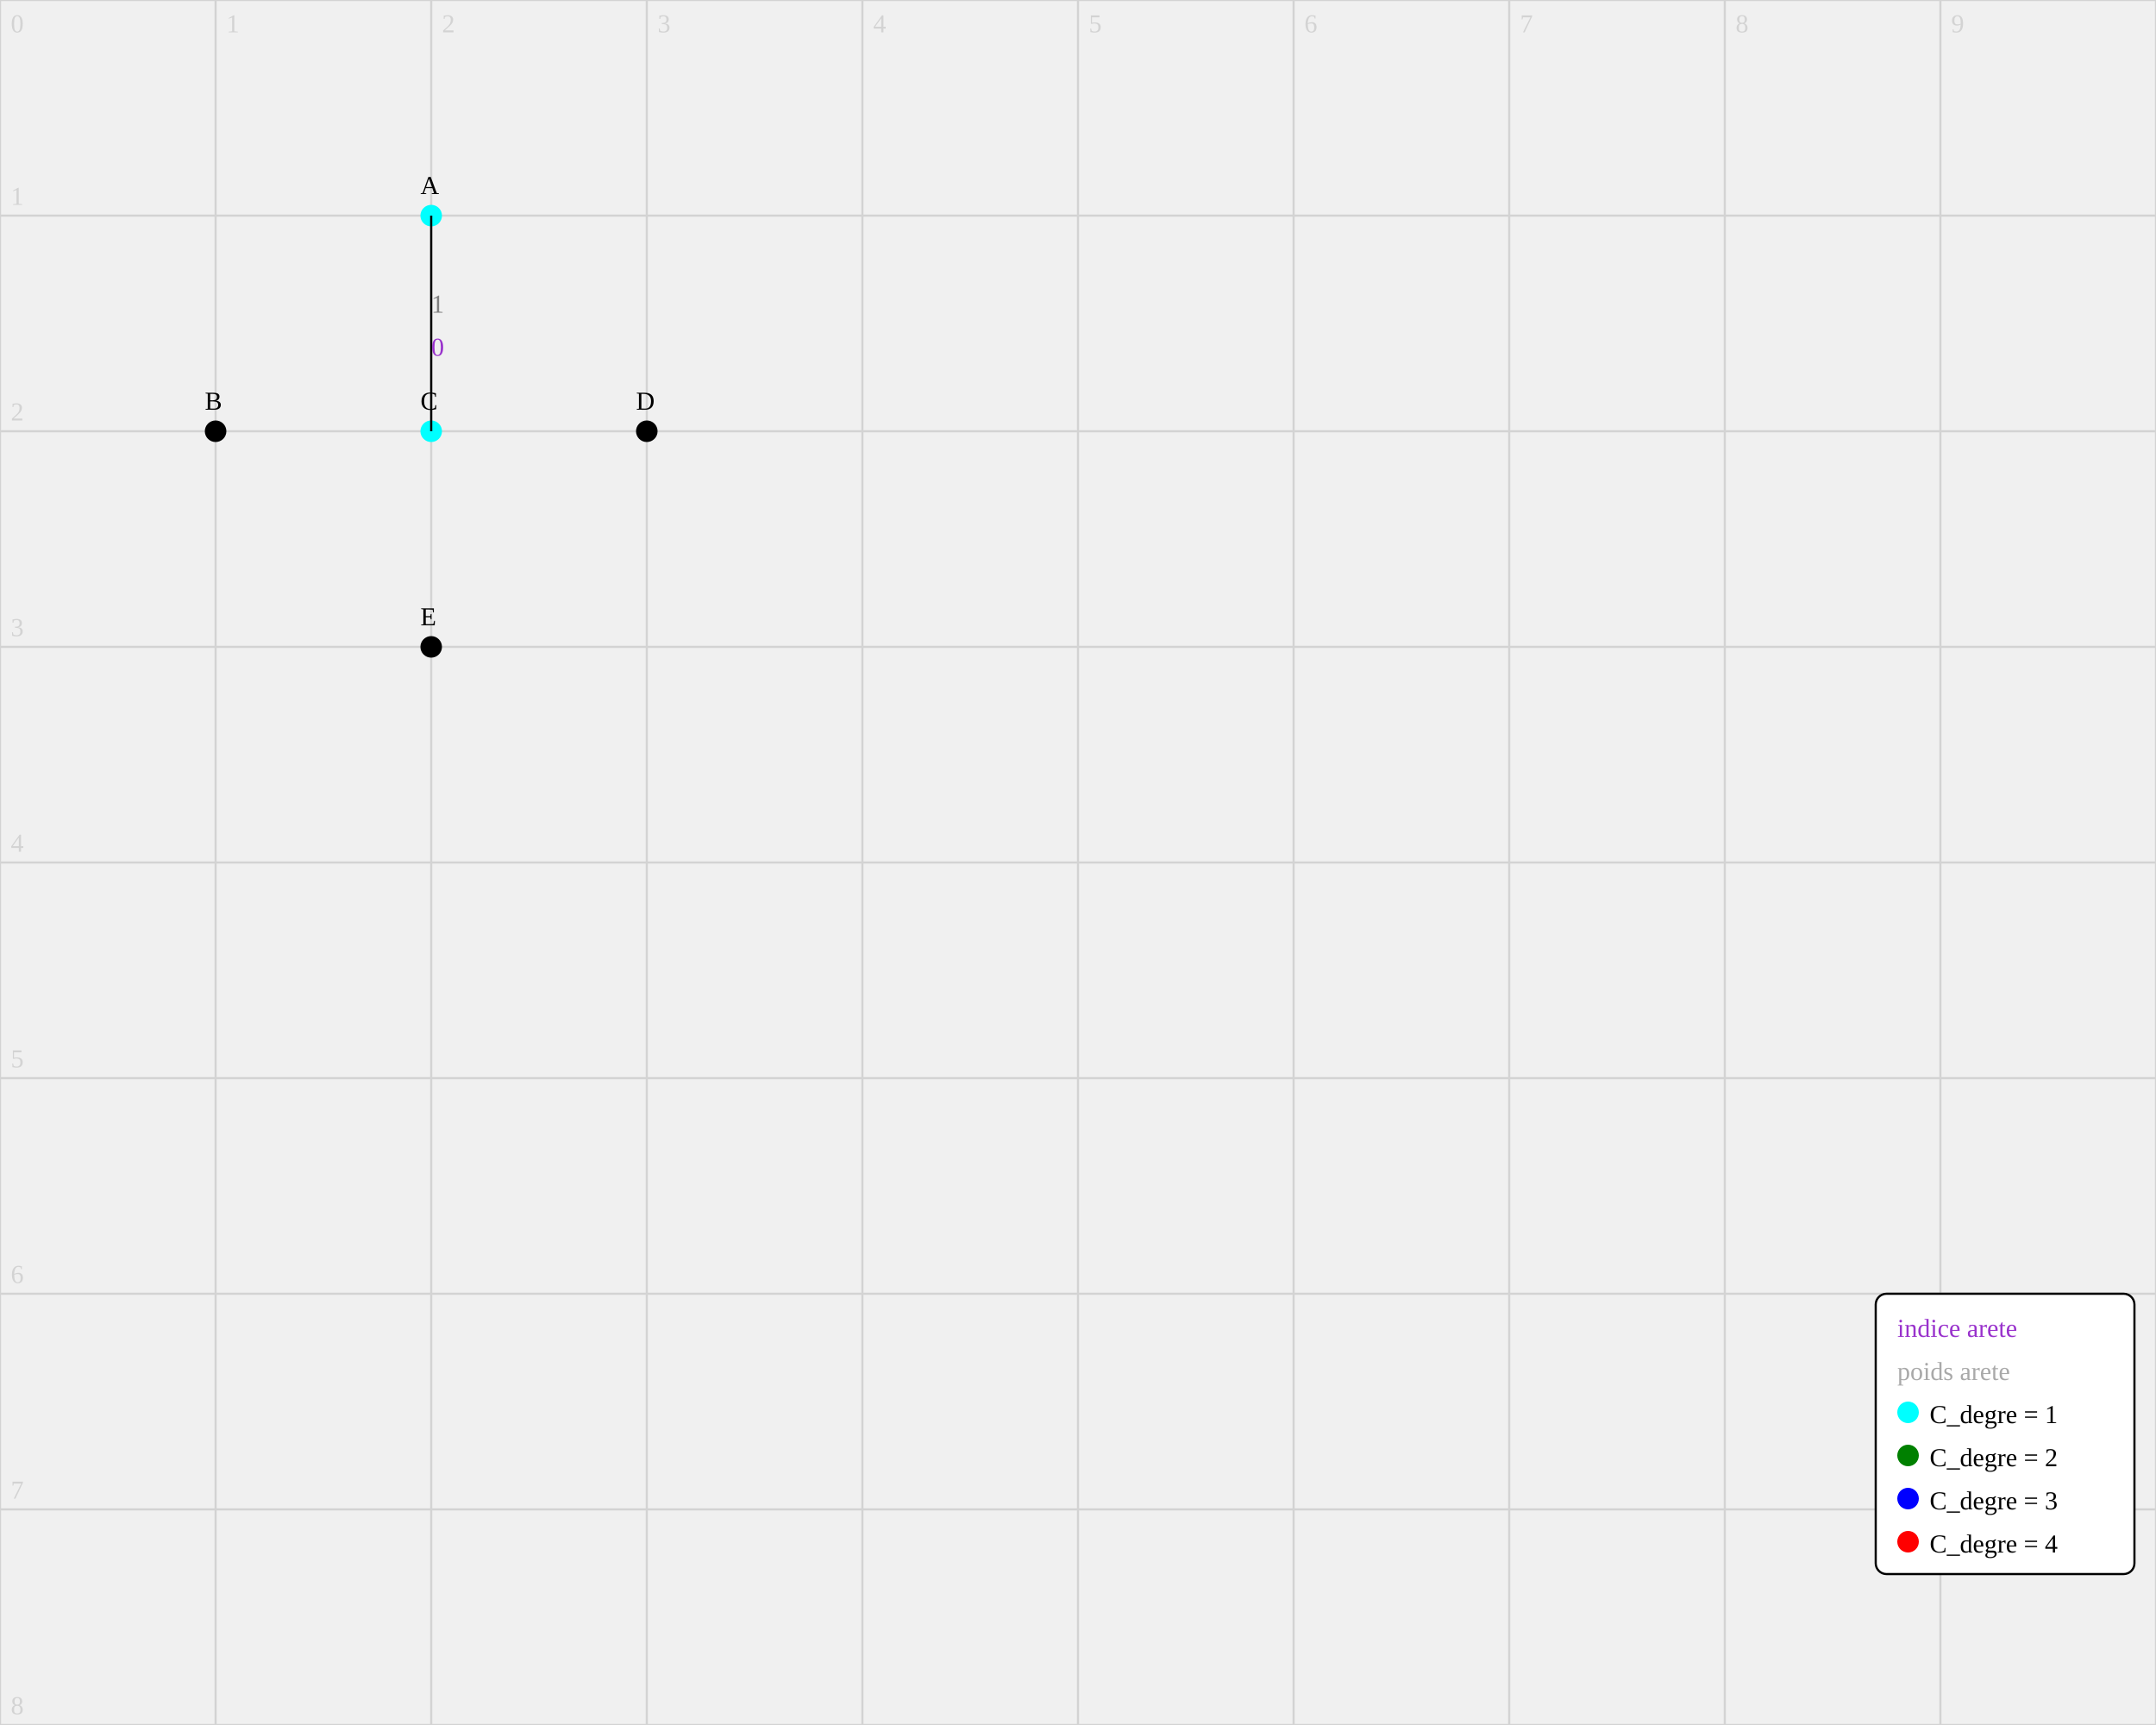
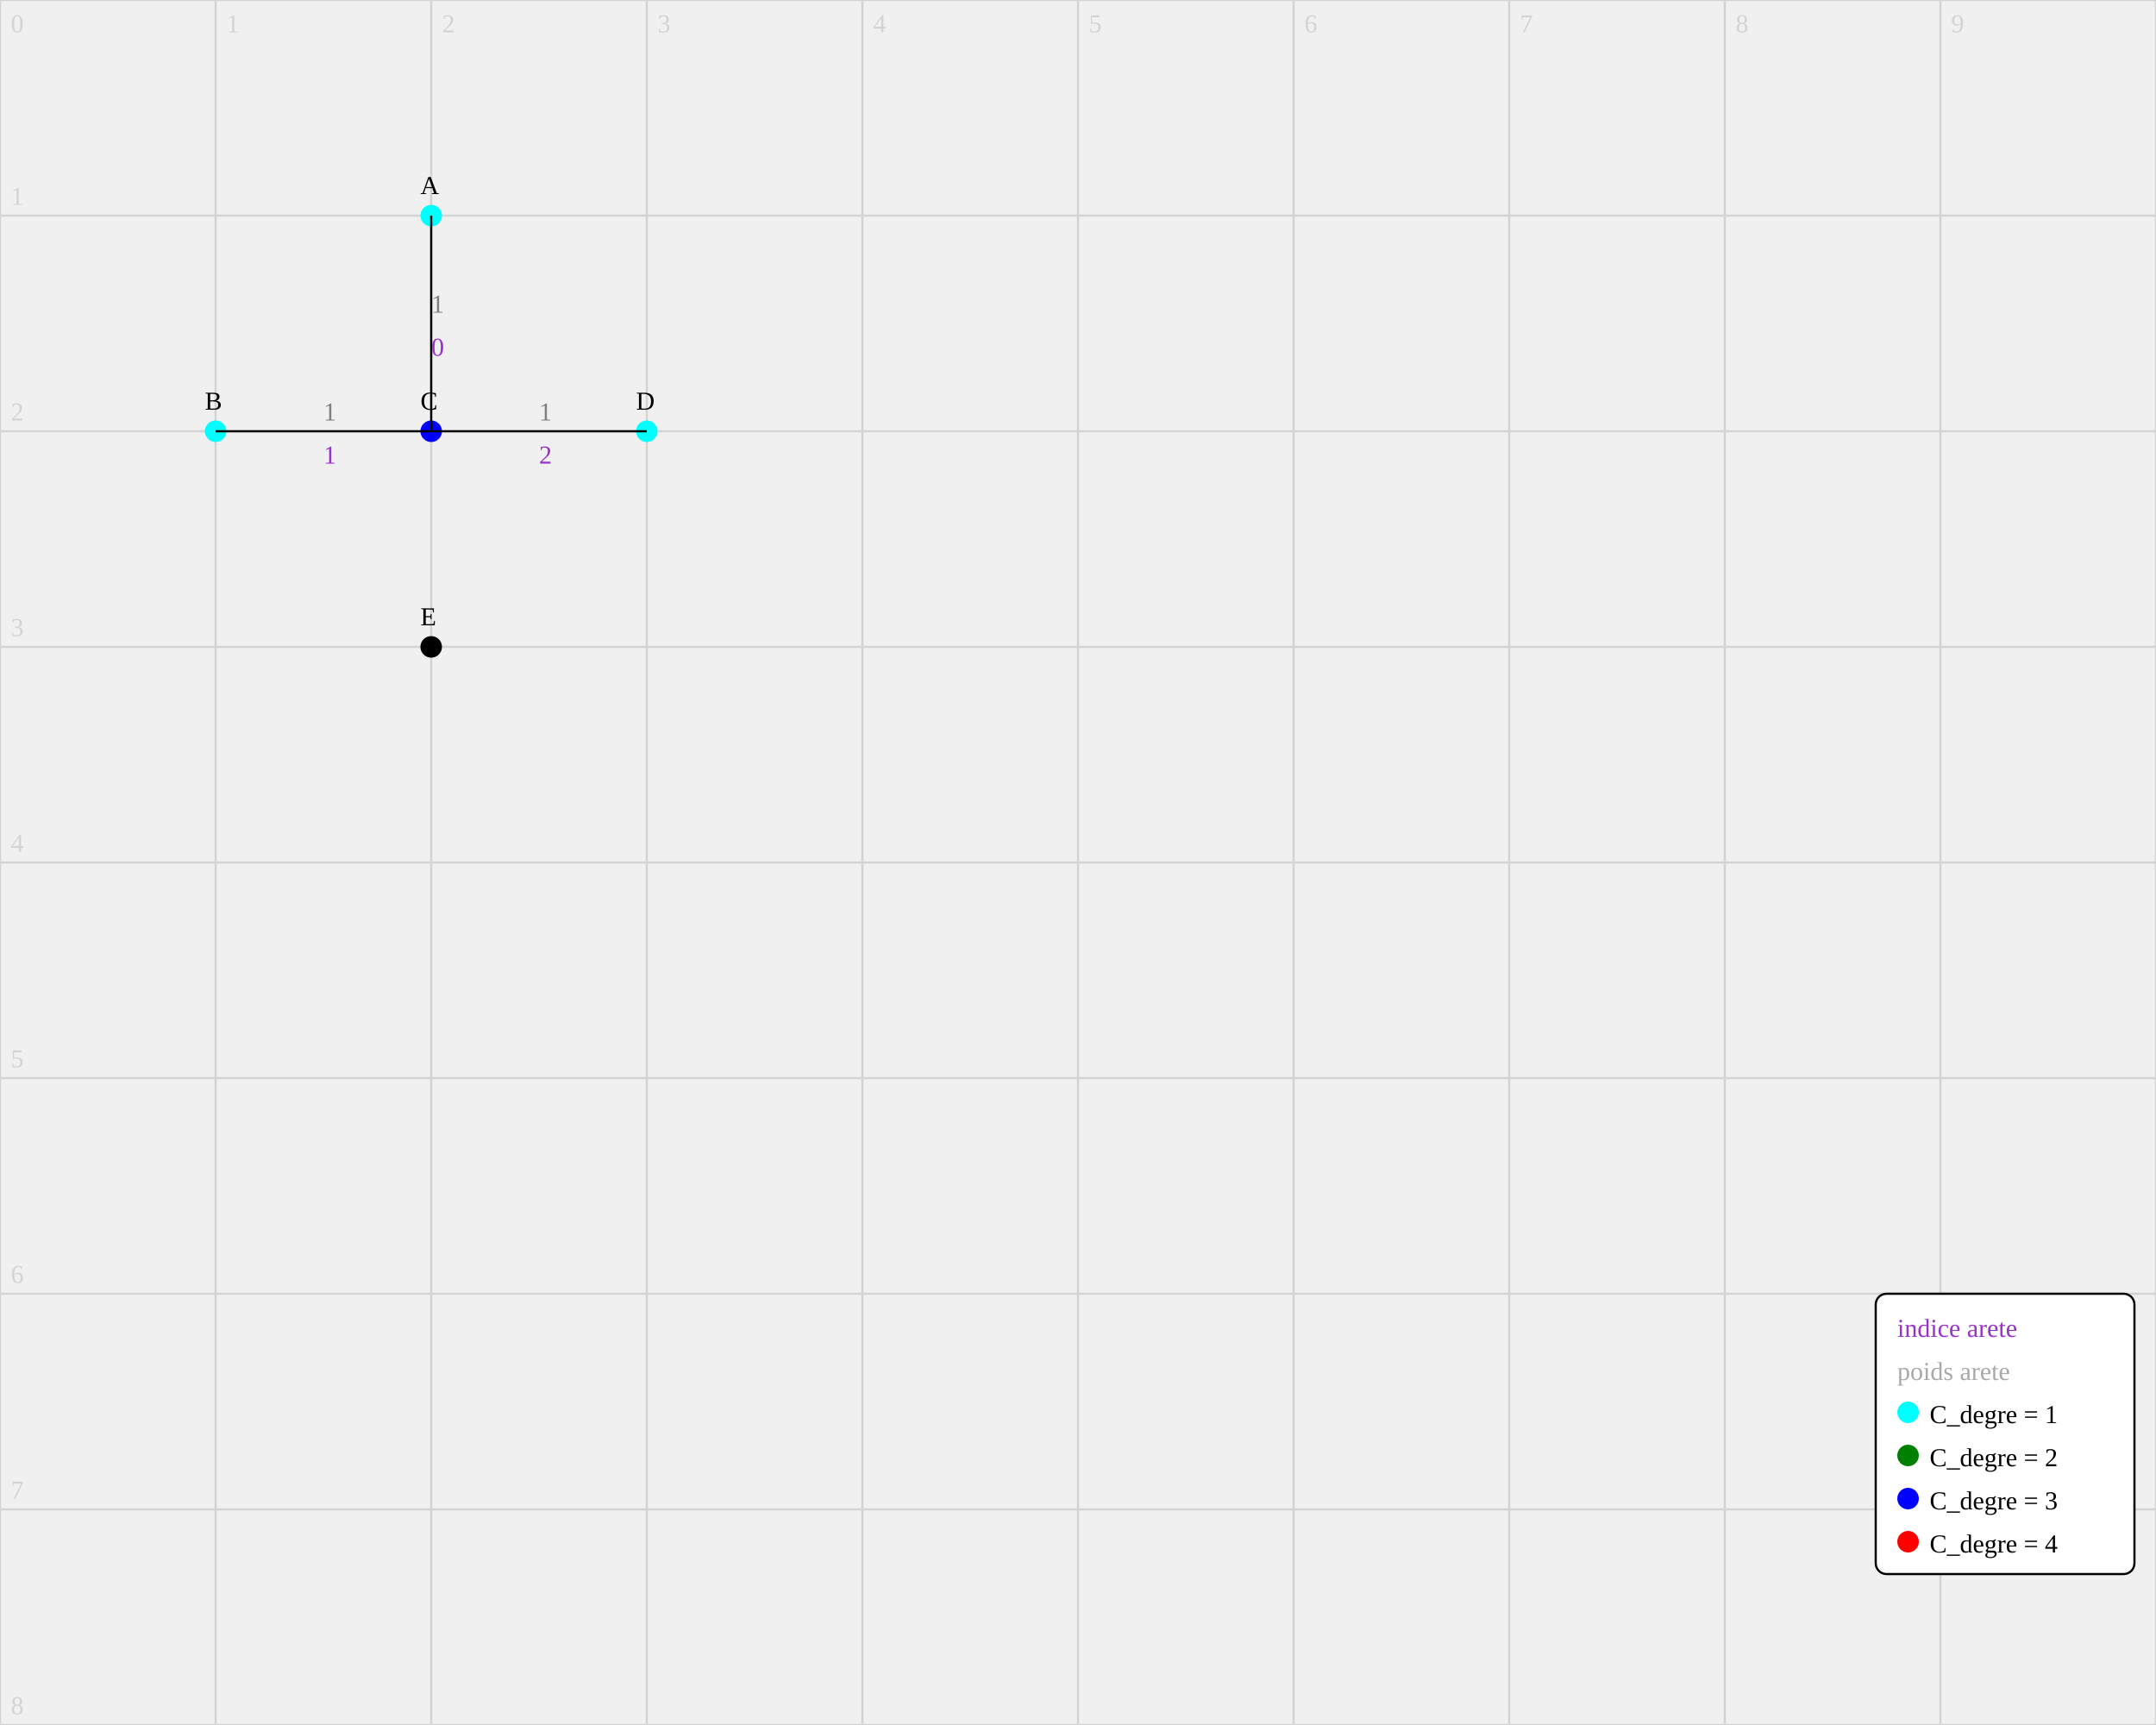
<svg xmlns="http://www.w3.org/2000/svg" version="1.1" width="1000" height="800">
  <line x1="0" y1="0" x2="1000" y2="0" stroke="lightgrey" />
  <text x="5" y="-5" fill="lightgrey">0</text>
  <line x1="0" y1="100" x2="1000" y2="100" stroke="lightgrey" />
  <text x="5" y="95" fill="lightgrey">1</text>
  <line x1="0" y1="200" x2="1000" y2="200" stroke="lightgrey" />
  <text x="5" y="195" fill="lightgrey">2</text>
  <line x1="0" y1="300" x2="1000" y2="300" stroke="lightgrey" />
  <text x="5" y="295" fill="lightgrey">3</text>
  <line x1="0" y1="400" x2="1000" y2="400" stroke="lightgrey" />
  <text x="5" y="395" fill="lightgrey">4</text>
  <line x1="0" y1="500" x2="1000" y2="500" stroke="lightgrey" />
  <text x="5" y="495" fill="lightgrey">5</text>
  <line x1="0" y1="600" x2="1000" y2="600" stroke="lightgrey" />
  <text x="5" y="595" fill="lightgrey">6</text>
  <line x1="0" y1="700" x2="1000" y2="700" stroke="lightgrey" />
  <text x="5" y="695" fill="lightgrey">7</text>
  <line x1="0" y1="800" x2="1000" y2="800" stroke="lightgrey" />
  <text x="5" y="795" fill="lightgrey">8</text>
  <line x1="0" y1="0" x2="0" y2="800" stroke="lightgrey" />
  <text x="5" y="15" fill="lightgrey">0</text>
  <line x1="100" y1="0" x2="100" y2="800" stroke="lightgrey" />
  <text x="105" y="15" fill="lightgrey">1</text>
  <line x1="200" y1="0" x2="200" y2="800" stroke="lightgrey" />
  <text x="205" y="15" fill="lightgrey">2</text>
  <line x1="300" y1="0" x2="300" y2="800" stroke="lightgrey" />
  <text x="305" y="15" fill="lightgrey">3</text>
  <line x1="400" y1="0" x2="400" y2="800" stroke="lightgrey" />
  <text x="405" y="15" fill="lightgrey">4</text>
  <line x1="500" y1="0" x2="500" y2="800" stroke="lightgrey" />
  <text x="505" y="15" fill="lightgrey">5</text>
  <line x1="600" y1="0" x2="600" y2="800" stroke="lightgrey" />
  <text x="605" y="15" fill="lightgrey">6</text>
  <line x1="700" y1="0" x2="700" y2="800" stroke="lightgrey" />
  <text x="705" y="15" fill="lightgrey">7</text>
  <line x1="800" y1="0" x2="800" y2="800" stroke="lightgrey" />
  <text x="805" y="15" fill="lightgrey">8</text>
  <line x1="900" y1="0" x2="900" y2="800" stroke="lightgrey" />
  <text x="905" y="15" fill="lightgrey">9</text>
  <line x1="1000" y1="0" x2="1000" y2="800" stroke="lightgrey" />
  <text x="1005" y="15" fill="lightgrey">10</text>
  <circle cx="200" cy="100" r="5" fill="cyan" />
  <text x="195" y="90" fill="black">A</text>
-   <circle cx="100" cy="200" r="5" fill="black" />
+   <circle cx="100" cy="200" r="5" fill="cyan" />
  <text x="95" y="190" fill="black">B</text>
-   <circle cx="200" cy="200" r="5" fill="cyan" />
+   <circle cx="200" cy="200" r="5" fill="blue" />
  <text x="195" y="190" fill="black">C</text>
-   <circle cx="300" cy="200" r="5" fill="black" />
+   <circle cx="300" cy="200" r="5" fill="cyan" />
  <text x="295" y="190" fill="black">D</text>
  <circle cx="200" cy="300" r="5" fill="black" />
  <text x="195" y="290" fill="black">E</text>
  <line x1="200" y1="100" x2="200" y2="200" stroke="black" />
  <text x="200" y="165" fill="darkorchid">0</text>
  <text x="200" y="145" fill="grey">1</text>
+   <line x1="100" y1="200" x2="200" y2="200" stroke="black" />
+   <text x="150" y="215" fill="darkorchid">1</text>
+   <text x="150" y="195" fill="grey">1</text>
+   <line x1="200" y1="200" x2="300" y2="200" stroke="black" />
+   <text x="250" y="215" fill="darkorchid">2</text>
+   <text x="250" y="195" fill="grey">1</text>
  <rect x="870" y="600" width="120" height="130" rx="5" ry="5" fill="white" stroke="black" stroke-width="1px" />
  <text x="880" y="620" fill="darkorchid">indice arete</text>
  <text x="880" y="640" fill="darkgrey">poids arete</text>
  <circle cx="885" cy="655" r="5" fill="cyan" />
  <text x="895" y="660" fill="black">C_degre = 1</text>
  <circle cx="885" cy="675" r="5" fill="green" />
  <text x="895" y="680" fill="black">C_degre = 2</text>
  <circle cx="885" cy="695" r="5" fill="blue" />
  <text x="895" y="700" fill="black">C_degre = 3</text>
  <circle cx="885" cy="715" r="5" fill="red" />
  <text x="895" y="720" fill="black">C_degre = 4</text>
</svg>
